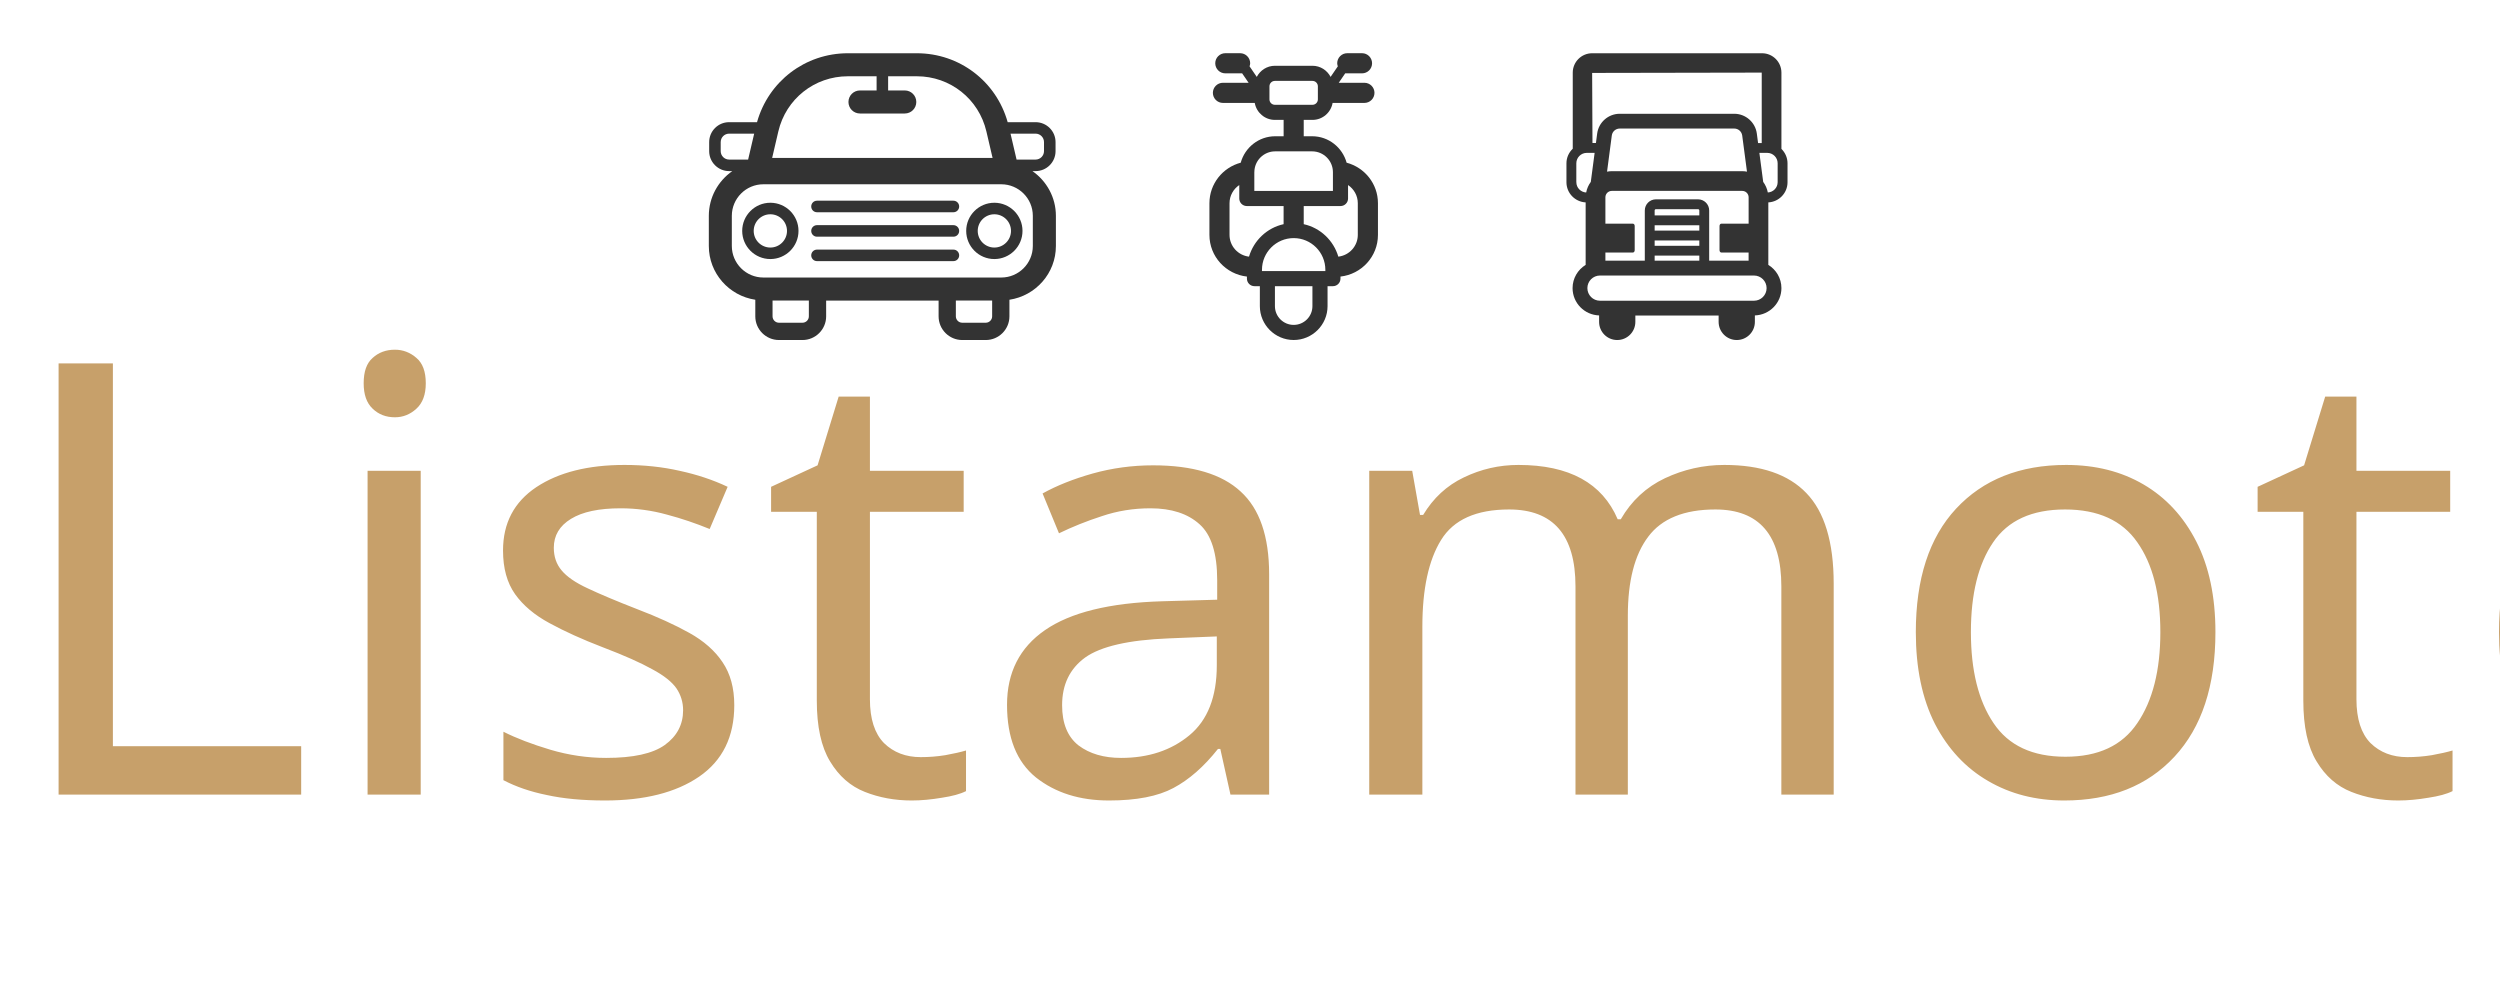
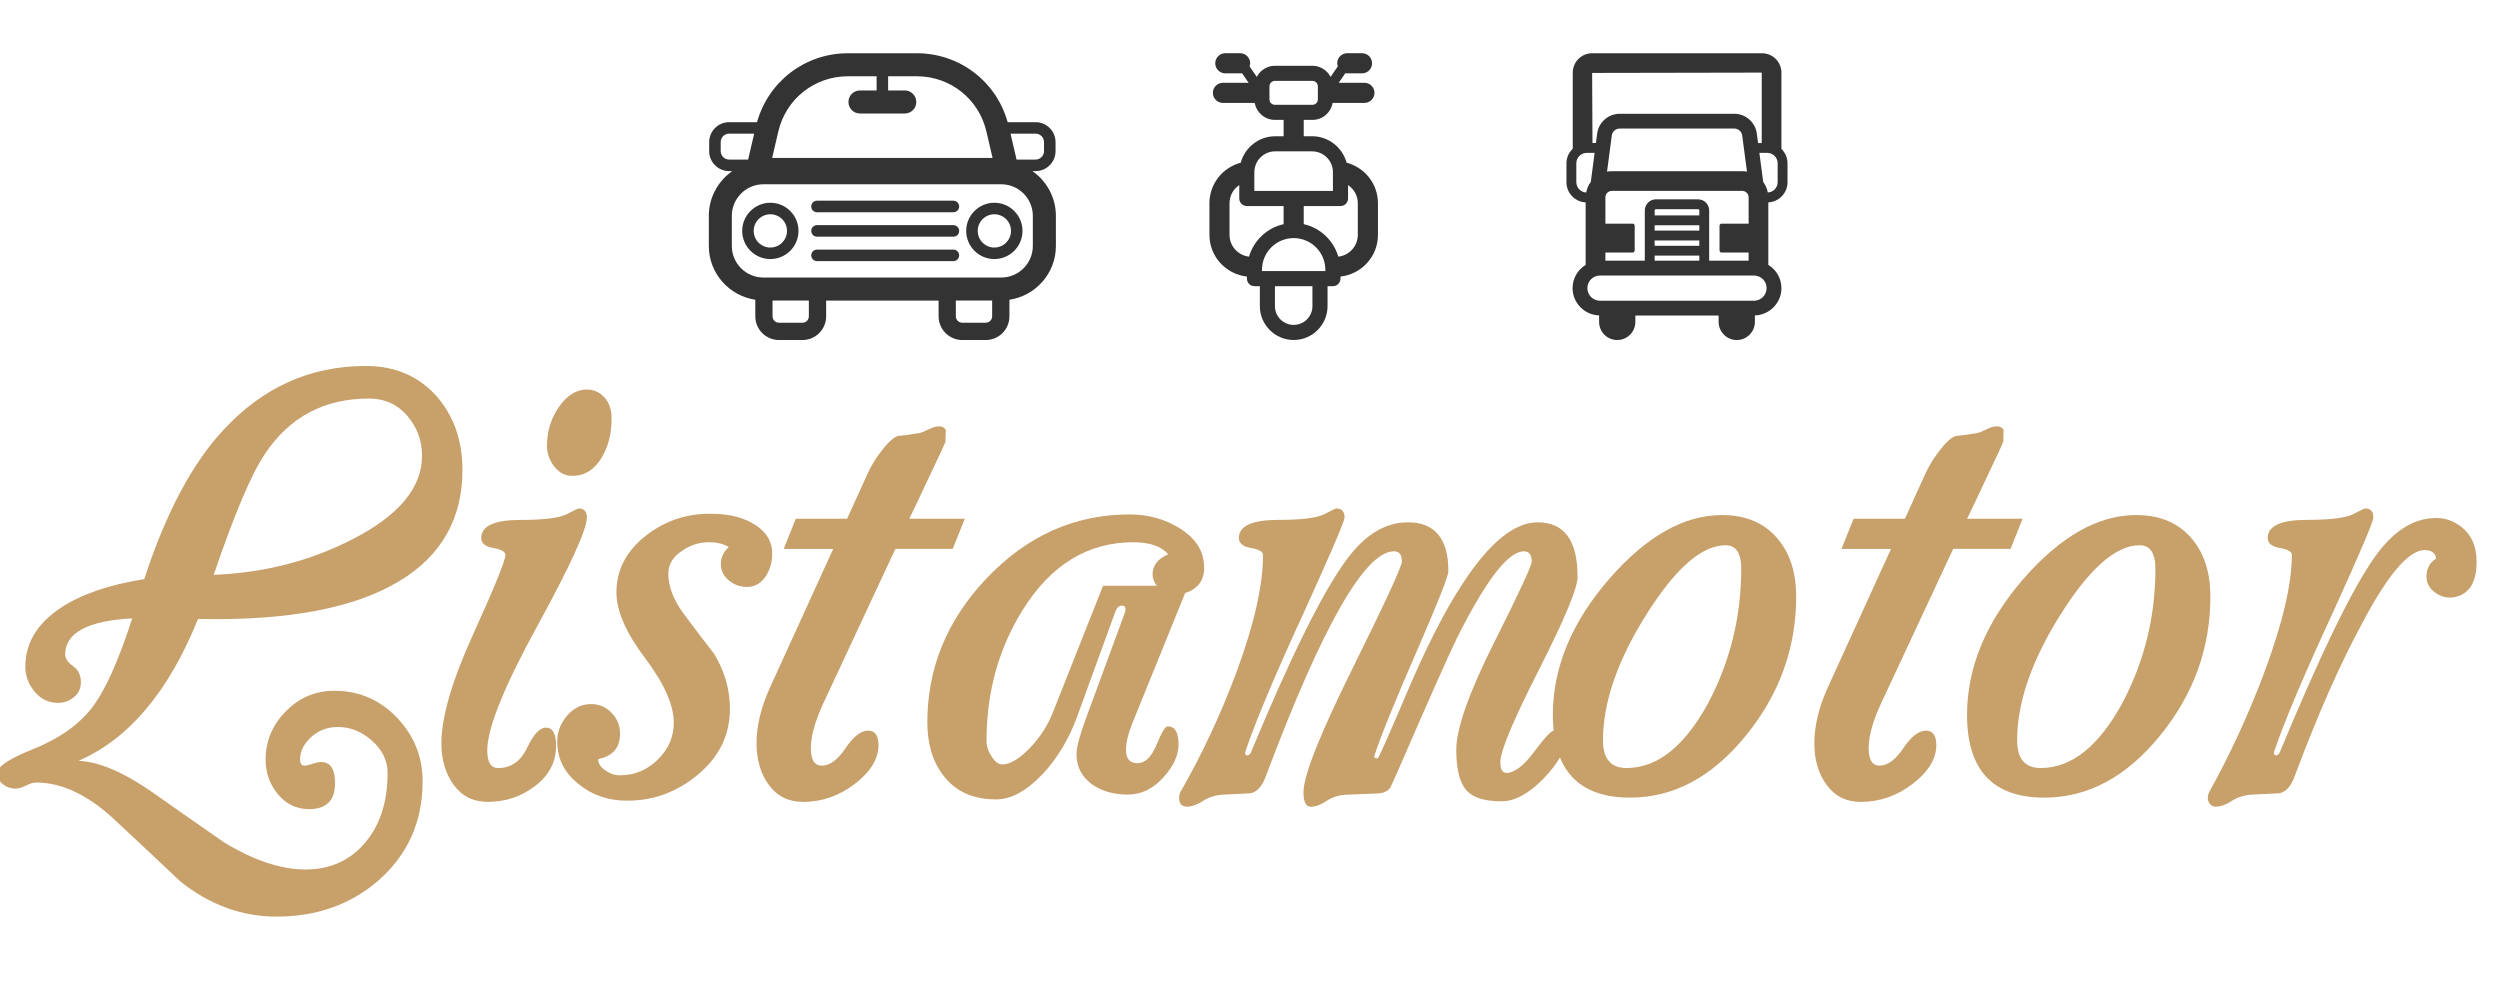
<svg xmlns="http://www.w3.org/2000/svg" width="100%" height="100%" viewBox="0 0 100 40" version="1.1" xml:space="preserve" style="fill-rule:evenodd;clip-rule:evenodd;stroke-linejoin:round;stroke-miterlimit:1.414;">
  <g id="Layer1">
-     <text x="1.08713e-12px" y="31.785px" style="font-family:Carrington;font-size:24.15px;fill:#c7a06a;">Listamotor</text>
+     <g>
+       <path d="M18.499,18.792c0,1.948 -0.837,3.429 -2.512,4.444c-1.803,1.095 -4.492,1.602 -8.066,1.521c-1.175,2.914 -2.769,4.806 -4.782,5.675c0.789,0.032 1.739,0.427 2.85,1.183c0.982,0.692 1.972,1.385 2.97,2.077c1.191,0.725 2.278,1.087 3.26,1.087c0.982,0 1.775,-0.354 2.379,-1.063c0.604,-0.708 0.906,-1.642 0.906,-2.801c0,-0.483 -0.205,-0.91 -0.616,-1.28c-0.411,-0.37 -0.865,-0.555 -1.365,-0.555c-0.467,0 -0.853,0.161 -1.159,0.483c-0.242,0.258 -0.362,0.523 -0.362,0.797c0,0.177 0.056,0.266 0.169,0.266c0.081,0 0.189,-0.024 0.326,-0.072c0.137,-0.048 0.254,-0.072 0.35,-0.072c0.37,0 0.555,0.282 0.555,0.845c-3.55271e-15,0.692 -0.346,1.038 -1.038,1.038c-0.499,0 -0.914,-0.197 -1.244,-0.592c-0.33,-0.394 -0.495,-0.857 -0.495,-1.389c0,-0.741 0.27,-1.385 0.809,-1.932c0.539,-0.547 1.187,-0.821 1.944,-0.821c0.982,0 1.815,0.358 2.5,1.075c0.684,0.716 1.026,1.566 1.026,2.548c0,1.61 -0.588,2.93 -1.763,3.961c-1.111,0.966 -2.471,1.449 -4.081,1.449c-1.385,0 -2.665,-0.467 -3.84,-1.401c-0.902,-0.853 -1.811,-1.707 -2.729,-2.56c-1.03,-0.934 -2.045,-1.401 -3.043,-1.401c-0.113,0 -0.25,0.04 -0.411,0.121c-0.161,0.081 -0.298,0.121 -0.411,0.121c-0.209,0 -0.39,-0.068 -0.543,-0.205c-0.153,-0.137 -0.213,-0.294 -0.181,-0.471c0.048,-0.242 0.515,-0.539 1.401,-0.894c1.047,-0.419 1.835,-0.97 2.367,-1.654c0.531,-0.684 1.071,-1.88 1.618,-3.586c-1.787,0.097 -2.681,0.58 -2.681,1.449c0,0.161 0.105,0.314 0.314,0.459c0.209,0.145 0.314,0.362 0.314,0.652c0,0.242 -0.093,0.439 -0.278,0.592c-0.185,0.153 -0.398,0.229 -0.64,0.229c-0.37,0 -0.68,-0.149 -0.93,-0.447c-0.25,-0.298 -0.374,-0.632 -0.374,-1.002c0,-0.934 0.467,-1.715 1.401,-2.343c0.821,-0.547 1.94,-0.934 3.357,-1.159c0.853,-2.624 1.908,-4.613 3.164,-5.965c1.578,-1.707 3.478,-2.56 5.699,-2.56c1.175,0 2.125,0.411 2.85,1.232c0.676,0.789 1.014,1.763 1.014,2.922ZM16.881,18.236c0,-0.612 -0.197,-1.147 -0.592,-1.606c-0.394,-0.459 -0.906,-0.688 -1.534,-0.688c-1.771,3.55271e-15 -3.148,0.725 -4.13,2.174c-0.547,0.789 -1.24,2.415 -2.077,4.878c2.013,-0.081 3.864,-0.555 5.555,-1.425c1.852,-0.95 2.777,-2.061 2.777,-3.333Z" style="fill:#c7a06a;fill-rule:nonzero;" />
+       <path d="M24.464,16.739c0,0.596 -0.129,1.111 -0.386,1.546c-0.29,0.499 -0.684,0.749 -1.183,0.749c-0.29,0 -0.531,-0.125 -0.725,-0.374c-0.193,-0.25 -0.29,-0.527 -0.29,-0.833c0,-0.58 0.161,-1.099 0.483,-1.558c0.322,-0.459 0.692,-0.688 1.111,-0.688c0.274,0 0.507,0.105 0.7,0.314c0.193,0.209 0.29,0.491 0.29,0.845ZM23.474,20.7c0,0.483 -0.664,1.936 -1.992,4.359c-1.328,2.423 -1.992,4.077 -1.992,4.963c0,0.467 0.145,0.7 0.435,0.7c0.515,0 0.902,-0.27 1.159,-0.809c0.258,-0.539 0.507,-0.809 0.749,-0.809c0.274,0 0.411,0.242 0.411,0.725c0,0.644 -0.278,1.179 -0.833,1.606c-0.555,0.427 -1.187,0.64 -1.896,0.64c-0.58,0 -1.034,-0.225 -1.365,-0.676c-0.33,-0.451 -0.495,-1.006 -0.495,-1.666c0,-1.047 0.427,-2.508 1.28,-4.383c0.853,-1.876 1.28,-2.926 1.28,-3.152c0,-0.129 -0.161,-0.221 -0.483,-0.278c-0.322,-0.056 -0.483,-0.189 -0.483,-0.398c0,-0.483 0.523,-0.725 1.57,-0.725c0.934,0 1.55,-0.076 1.848,-0.229c0.298,-0.153 0.455,-0.229 0.471,-0.229c0.225,0 0.338,0.121 0.338,0.362Z" style="fill:#c7a06a;fill-rule:nonzero;" />
+       <path d="M30.888,22.149c0,0.354 -0.093,0.664 -0.278,0.93c-0.185,0.266 -0.431,0.398 -0.737,0.398c-0.274,0 -0.515,-0.089 -0.725,-0.266c-0.209,-0.177 -0.314,-0.394 -0.314,-0.652c0,-0.258 0.105,-0.483 0.314,-0.676c-0.193,-0.129 -0.459,-0.193 -0.797,-0.193c-0.386,0 -0.741,0.113 -1.063,0.338c-0.37,0.242 -0.555,0.547 -0.555,0.918c0,0.515 0.205,1.051 0.616,1.606c0.411,0.555 0.817,1.091 1.22,1.606c0.419,0.692 0.628,1.425 0.628,2.198c0,1.03 -0.419,1.9 -1.256,2.608c-0.837,0.708 -1.787,1.063 -2.85,1.063c-0.757,0 -1.401,-0.217 -1.932,-0.652c-0.58,-0.451 -0.869,-1.022 -0.869,-1.715c0,-0.386 0.133,-0.733 0.398,-1.038c0.266,-0.306 0.584,-0.459 0.954,-0.459c0.322,0 0.596,0.117 0.821,0.35c0.225,0.233 0.338,0.511 0.338,0.833c0,0.564 -0.29,0.902 -0.869,1.014c-0.016,0.161 0.072,0.31 0.266,0.447c0.193,0.137 0.394,0.205 0.604,0.205c0.58,0 1.083,-0.209 1.509,-0.628c0.427,-0.419 0.64,-0.91 0.64,-1.473c0,-0.708 -0.382,-1.57 -1.147,-2.584c-0.765,-1.014 -1.147,-1.892 -1.147,-2.632c0,-0.902 0.398,-1.662 1.195,-2.282c0.797,-0.62 1.719,-0.906 2.765,-0.857c0.612,0.016 1.127,0.153 1.546,0.411c0.483,0.29 0.725,0.684 0.725,1.183Z" style="fill:#c7a06a;fill-rule:nonzero;" />
+       <path d="M38.592,20.748l-0.483,1.208l-2.294,0c-0.515,1.111 -1.473,3.164 -2.874,6.158c-0.338,0.725 -0.507,1.328 -0.507,1.811c0,0.467 0.145,0.7 0.435,0.7c0.322,0 0.64,-0.233 0.954,-0.7c0.314,-0.467 0.616,-0.7 0.906,-0.7c0.274,0 0.411,0.193 0.411,0.58c0,0.547 -0.314,1.063 -0.942,1.546c-0.628,0.483 -1.32,0.725 -2.077,0.725c-0.58,0 -1.034,-0.225 -1.365,-0.676c-0.33,-0.451 -0.495,-1.006 -0.495,-1.666c0,-0.708 0.185,-1.465 0.555,-2.27l2.512,-5.506l-1.98,0l0.483,-1.208l2.053,0l0.845,-1.86c0.161,-0.338 0.37,-0.664 0.628,-0.978c0.258,-0.314 0.467,-0.475 0.628,-0.483c0.161,-0.008 0.427,-0.044 0.797,-0.109c0.081,-0.016 0.201,-0.064 0.362,-0.145c0.161,-0.081 0.298,-0.121 0.411,-0.121c0.161,0 0.258,0.064 0.29,0.193c-0.016,-0.048 -0.024,0.089 -0.024,0.411c0,0.032 -0.25,0.572 -0.749,1.618c-0.225,0.483 -0.459,0.974 -0.7,1.473l2.222,0Z" style="fill:#c7a06a;fill-rule:nonzero;" />
+       <path d="M48.156,22.535c0.064,0.612 -0.185,1.006 -0.749,1.183l-2.125,5.241c-0.161,0.403 -0.242,0.749 -0.242,1.038c0,0.354 0.153,0.531 0.459,0.531c0.306,0 0.559,-0.246 0.761,-0.737c0.201,-0.491 0.35,-0.737 0.447,-0.737c0.29,0 0.435,0.242 0.435,0.725c0,0.435 -0.205,0.877 -0.616,1.328c-0.411,0.451 -0.881,0.676 -1.413,0.676c-0.547,0 -1.014,-0.129 -1.401,-0.386c-0.435,-0.306 -0.652,-0.716 -0.652,-1.232c0,-0.274 0.129,-0.757 0.386,-1.449l1.546,-4.202c0.064,-0.193 0.024,-0.29 -0.121,-0.29c-0.113,0 -0.201,0.089 -0.266,0.266l-1.521,4.178c-0.322,0.886 -0.781,1.65 -1.377,2.294c-0.644,0.676 -1.264,1.014 -1.86,1.014c-0.918,0 -1.618,-0.314 -2.101,-0.942c-0.435,-0.547 -0.652,-1.264 -0.652,-2.149c0,-2.157 0.781,-4.065 2.343,-5.724c1.626,-1.723 3.542,-2.584 5.748,-2.584c0.741,0 1.409,0.185 2.004,0.555c0.596,0.37 0.918,0.837 0.966,1.401ZM46.731,22.173c-0.274,-0.322 -0.741,-0.483 -1.401,-0.483c-1.819,0 -3.292,0.902 -4.42,2.705c-0.966,1.546 -1.449,3.292 -1.449,5.241c0,0.209 0.068,0.419 0.205,0.628c0.137,0.209 0.278,0.314 0.423,0.314c0.306,0 0.664,-0.209 1.075,-0.628c0.411,-0.419 0.72,-0.886 0.93,-1.401l2.029,-5.12l2.149,0c-0.113,-0.145 -0.169,-0.298 -0.169,-0.459c0,-0.354 0.209,-0.62 0.628,-0.797Z" style="fill:#c7a06a;fill-rule:nonzero;" />
+       <path d="M63.105,23.066c0,0.451 -0.515,1.691 -1.546,3.719c-1.03,2.029 -1.546,3.26 -1.546,3.695c0,0.29 0.081,0.435 0.242,0.435c0.322,0 0.692,-0.282 1.111,-0.845c0.419,-0.564 0.684,-0.845 0.797,-0.845c0.274,0 0.411,0.169 0.411,0.507c-7.10543e-15,0.354 -0.274,0.821 -0.821,1.401c-0.596,0.612 -1.159,0.918 -1.691,0.918c-0.644,0 -1.095,-0.129 -1.352,-0.386c-0.306,-0.29 -0.459,-0.845 -0.459,-1.666c0,-0.853 0.503,-2.282 1.509,-4.287c1.006,-2.004 1.509,-3.087 1.509,-3.248c0,-0.274 -0.105,-0.411 -0.314,-0.411c-0.628,0 -1.521,1.159 -2.681,3.478c-0.338,0.692 -1.143,2.504 -2.415,5.434c-0.145,0.322 -0.225,0.499 -0.242,0.531c-0.097,0.145 -0.258,0.225 -0.483,0.242l-1.256,0.048c-0.322,0.016 -0.596,0.101 -0.821,0.254c-0.225,0.153 -0.435,0.229 -0.628,0.229c-0.193,0 -0.29,-0.193 -0.29,-0.58c0,-0.66 0.656,-2.314 1.968,-4.963c1.312,-2.648 1.968,-4.069 1.968,-4.263c0,-0.274 -0.105,-0.411 -0.314,-0.411c-1.159,0 -2.858,2.97 -5.096,8.912c-0.048,0.145 -0.105,0.274 -0.169,0.386c-0.145,0.242 -0.322,0.37 -0.531,0.386l-1.014,0.048c-0.322,0.016 -0.6,0.101 -0.833,0.254c-0.233,0.153 -0.447,0.229 -0.64,0.229c-0.209,0 -0.314,-0.121 -0.314,-0.362c0,-0.081 0.016,-0.153 0.048,-0.217c0.853,-1.481 1.594,-3.059 2.222,-4.733c0.725,-1.948 1.087,-3.534 1.087,-4.758c0,-0.129 -0.161,-0.221 -0.483,-0.278c-0.322,-0.056 -0.483,-0.189 -0.483,-0.398c0,-0.483 0.523,-0.725 1.57,-0.725c0.934,0 1.55,-0.076 1.848,-0.229c0.298,-0.153 0.455,-0.229 0.471,-0.229c0.225,0 0.338,0.121 0.338,0.362c0,0.145 -0.523,1.369 -1.57,3.671c-1.208,2.624 -2.004,4.516 -2.391,5.675c-0.032,0.097 -0.016,0.153 0.048,0.169c0.081,0 0.137,-0.04 0.169,-0.121c1.61,-3.88 2.89,-6.456 3.84,-7.728c0.725,-0.982 1.538,-1.473 2.439,-1.473c1.079,0 1.618,0.652 1.618,1.956c0,0.193 -0.403,1.216 -1.208,3.067c-0.934,2.141 -1.521,3.59 -1.763,4.347c0,0.048 0.048,0.072 0.145,0.072c0.032,0 0.394,-0.813 1.087,-2.439c0.821,-1.948 1.594,-3.47 2.318,-4.564c1.063,-1.626 2.061,-2.439 2.995,-2.439c1.063,0 1.594,0.725 1.594,2.174Z" style="fill:#c7a06a;fill-rule:nonzero;" />
+       <path d="M71.847,23.863c0,2.061 -0.672,3.916 -2.017,5.567c-1.344,1.65 -2.886,2.475 -4.625,2.475c-2.061,0 -3.091,-1.103 -3.091,-3.309c0,-1.9 0.757,-3.719 2.27,-5.458c1.481,-1.691 2.979,-2.536 4.492,-2.536c0.966,0 1.715,0.322 2.246,0.966c0.483,0.58 0.725,1.344 0.725,2.294ZM69.65,22.752c0,-0.628 -0.209,-0.942 -0.628,-0.942c-0.95,0 -2.004,0.922 -3.164,2.765c-1.159,1.843 -1.739,3.522 -1.739,5.035c0,0.741 0.314,1.111 0.942,1.111c1.24,0 2.335,-0.877 3.284,-2.632c0.869,-1.658 1.304,-3.437 1.304,-5.337Z" style="fill:#c7a06a;fill-rule:nonzero;" />
+       <path d="M80.904,20.748l-0.483,1.208l-2.294,0c-0.515,1.111 -1.473,3.164 -2.874,6.158c-0.338,0.725 -0.507,1.328 -0.507,1.811c0,0.467 0.145,0.7 0.435,0.7c0.322,0 0.64,-0.233 0.954,-0.7c0.314,-0.467 0.616,-0.7 0.906,-0.7c0.274,0 0.411,0.193 0.411,0.58c0,0.547 -0.314,1.063 -0.942,1.546c-0.628,0.483 -1.32,0.725 -2.077,0.725c-0.58,0 -1.034,-0.225 -1.365,-0.676c-0.33,-0.451 -0.495,-1.006 -0.495,-1.666c0,-0.708 0.185,-1.465 0.555,-2.27l2.512,-5.506l-1.98,0l0.483,-1.208l2.053,0l0.845,-1.86c0.161,-0.338 0.37,-0.664 0.628,-0.978c0.258,-0.314 0.467,-0.475 0.628,-0.483c0.161,-0.008 0.427,-0.044 0.797,-0.109c0.081,-0.016 0.201,-0.064 0.362,-0.145c0.161,-0.081 0.298,-0.121 0.411,-0.121c0.161,0 0.258,0.064 0.29,0.193c-0.016,-0.048 -0.024,0.089 -0.024,0.411c0,0.032 -0.25,0.572 -0.749,1.618c-0.225,0.483 -0.459,0.974 -0.7,1.473l2.222,0Z" style="fill:#c7a06a;fill-rule:nonzero;" />
+       <path d="M88.415,23.863c0,2.061 -0.672,3.916 -2.017,5.567c-1.344,1.65 -2.886,2.475 -4.625,2.475c-2.061,0 -3.091,-1.103 -3.091,-3.309c0,-1.9 0.757,-3.719 2.27,-5.458c1.481,-1.691 2.979,-2.536 4.492,-2.536c0.966,0 1.715,0.322 2.246,0.966c0.483,0.58 0.725,1.344 0.725,2.294ZM86.217,22.752c0,-0.628 -0.209,-0.942 -0.628,-0.942c-0.95,0 -2.004,0.922 -3.164,2.765c-1.159,1.843 -1.739,3.522 -1.739,5.035c0,0.741 0.314,1.111 0.942,1.111c1.24,0 2.335,-0.877 3.284,-2.632c0.869,-1.658 1.304,-3.437 1.304,-5.337Z" style="fill:#c7a06a;fill-rule:nonzero;" />
+       <path d="M99.065,22.462c0,0.837 -0.298,1.312 -0.894,1.425c-0.274,0.048 -0.527,-0.012 -0.761,-0.181c-0.233,-0.169 -0.35,-0.382 -0.35,-0.64c0,-0.322 0.129,-0.564 0.386,-0.725c-0.032,-0.225 -0.185,-0.338 -0.459,-0.338c-0.644,0 -1.489,0.998 -2.536,2.995c-0.853,1.578 -1.731,3.566 -2.632,5.965c-0.048,0.145 -0.105,0.274 -0.169,0.386c-0.145,0.242 -0.322,0.37 -0.531,0.386l-1.014,0.048c-0.322,0.016 -0.6,0.101 -0.833,0.254c-0.233,0.153 -0.447,0.229 -0.64,0.229c-0.129,0 -0.225,-0.064 -0.29,-0.193c-0.048,-0.129 -0.04,-0.258 0.024,-0.386c0.821,-1.481 1.538,-3.027 2.149,-4.637c0.773,-2.045 1.159,-3.663 1.159,-4.854c0,-0.129 -0.161,-0.221 -0.483,-0.278c-0.322,-0.056 -0.483,-0.189 -0.483,-0.398c0,-0.483 0.523,-0.725 1.57,-0.725c0.934,0 1.55,-0.076 1.848,-0.229c0.298,-0.153 0.455,-0.229 0.471,-0.229c0.225,0 0.338,0.121 0.338,0.362c0,0.161 -0.523,1.393 -1.57,3.695c-1.208,2.608 -2.004,4.492 -2.391,5.651c-0.032,0.097 -0.016,0.153 0.048,0.169c0.081,0 0.137,-0.04 0.169,-0.121c1.626,-3.928 2.89,-6.529 3.792,-7.801c0.725,-1.03 1.53,-1.554 2.415,-1.57c0.37,-0.016 0.716,0.097 1.038,0.338c0.419,0.322 0.628,0.789 0.628,1.401Z" style="fill:#c7a06a;fill-rule:nonzero;" />
+     </g>
    <g>
      <g>
-         <path d="M41.313,9.839c0,0.696 -0.566,1.262 -1.262,1.262l-9.516,0c-0.695,0 -1.262,-0.566 -1.262,-1.262l0,-1.206c0,-0.695 0.566,-1.262 1.262,-1.262l9.516,0c0.695,0 1.262,0.566 1.262,1.262l0,1.206ZM39.429,12.909l-0.939,0c-0.141,0 -0.256,-0.114 -0.256,-0.256l0,-0.631l1.452,0l0,0.631c0,0.141 -0.115,0.256 -0.256,0.256ZM32.354,12.653c0,0.141 -0.114,0.256 -0.256,0.256l-0.94,0c-0.141,0 -0.256,-0.114 -0.256,-0.256l0,-0.631l1.452,0l0,0.631ZM28.828,6.046l0,-0.363c0,-0.186 0.151,-0.337 0.337,-0.337l1.002,0l-0.242,1.037l-0.76,0c-0.186,0 -0.337,-0.151 -0.337,-0.337ZM31.133,5.258c0.303,-1.299 1.447,-2.207 2.782,-2.207l1.149,0l0,0.567l-0.665,0c-0.255,0 -0.461,0.206 -0.461,0.461c0,0.255 0.206,0.461 0.461,0.461l1.792,0c0.255,0 0.461,-0.206 0.461,-0.461c0,-0.254 -0.206,-0.461 -0.461,-0.461l-0.666,0l0,-0.567l1.149,0c1.335,0 2.479,0.908 2.782,2.207l0.247,1.059l-8.817,0l0.247,-1.059ZM41.76,5.683l0,0.363c0,0.186 -0.151,0.337 -0.337,0.337l-0.76,0l-0.242,-1.037l1.002,0c0.186,0 0.337,0.151 0.337,0.337ZM41.296,6.844l0.128,0c0.44,0 0.798,-0.358 0.798,-0.797l0,-0.363c0,-0.44 -0.358,-0.797 -0.798,-0.797l-1.117,0c-0.457,-1.631 -1.925,-2.757 -3.634,-2.757l-2.758,0c-1.708,0 -3.177,1.126 -3.634,2.757l-1.117,0c-0.44,0 -0.797,0.358 -0.797,0.797l0,0.363c0,0.439 0.358,0.797 0.797,0.797l0.128,0c-0.566,0.395 -0.939,1.049 -0.939,1.79l0,1.206c0,1.092 0.809,1.992 1.859,2.15l0,0.664c0,0.522 0.425,0.947 0.947,0.947l0.94,0c0.522,0 0.947,-0.425 0.947,-0.947l0,-0.631l4.498,0l0,0.631c0,0.522 0.424,0.947 0.947,0.947l0.939,0c0.522,0 0.947,-0.425 0.947,-0.947l0,-0.664c1.049,-0.158 1.859,-1.058 1.859,-2.15l0,-1.206c0,-0.741 -0.373,-1.395 -0.939,-1.79Z" style="fill:#333;fill-rule:nonzero;" />
+         <path d="M41.313,9.839c0,0.696 -0.566,1.262 -1.262,1.262l-9.516,0c-0.695,0 -1.262,-0.566 -1.262,-1.262l0,-1.206c0,-0.695 0.566,-1.262 1.262,-1.262l9.516,0c0.695,0 1.262,0.566 1.262,1.262l0,1.206ZM39.429,12.909l-0.939,0c-0.141,0 -0.256,-0.114 -0.256,-0.256l0,-0.631l1.452,0l0,0.631c0,0.141 -0.115,0.256 -0.256,0.256l4e-06,0ZM32.354,12.653c0,0.141 -0.114,0.256 -0.256,0.256l-0.94,0c-0.141,0 -0.256,-0.114 -0.256,-0.256l0,-0.631l1.452,0l0,0.631l4e-06,0ZM28.828,6.046l0,-0.363c0,-0.186 0.151,-0.337 0.337,-0.337l1.002,0l-0.242,1.037l-0.76,0c-0.186,0 -0.337,-0.151 -0.337,-0.337l-1e-06,3e-06ZM31.133,5.258c0.303,-1.299 1.447,-2.207 2.782,-2.207l1.149,0l0,0.567l-0.665,0c-0.255,0 -0.461,0.206 -0.461,0.461c0,0.255 0.206,0.461 0.461,0.461l1.792,0c0.255,0 0.461,-0.206 0.461,-0.461c0,-0.254 -0.206,-0.461 -0.461,-0.461l-0.666,0l0,-0.567l1.149,0c1.335,0 2.479,0.908 2.782,2.207l0.247,1.059l-8.817,0l0.247,-1.059l-3.55271e-15,0ZM41.76,5.683l0,0.363c0,0.186 -0.151,0.337 -0.337,0.337l-0.76,0l-0.242,-1.037l1.002,0c0.186,0 0.337,0.151 0.337,0.337l-2e-06,-3e-06ZM41.296,6.844l0.128,0c0.44,0 0.798,-0.358 0.798,-0.797l0,-0.363c0,-0.44 -0.358,-0.797 -0.798,-0.797l-1.117,0c-0.457,-1.631 -1.925,-2.757 -3.634,-2.757l-2.758,0c-1.708,0 -3.177,1.126 -3.634,2.757l-1.117,0c-0.44,0 -0.797,0.358 -0.797,0.797l0,0.363c0,0.439 0.358,0.797 0.797,0.797l0.128,0c-0.566,0.395 -0.939,1.049 -0.939,1.79l0,1.206c0,1.092 0.809,1.992 1.859,2.15l0,0.664c0,0.522 0.425,0.947 0.947,0.947l0.94,0c0.522,0 0.947,-0.425 0.947,-0.947l0,-0.631l4.498,0l0,0.631c0,0.522 0.424,0.947 0.947,0.947l0.939,0c0.522,0 0.947,-0.425 0.947,-0.947l0,-0.664c1.049,-0.158 1.859,-1.058 1.859,-2.15l0,-1.206c0,-0.741 -0.373,-1.395 -0.939,-1.79l-1.4e-05,2.66454e-15Z" style="fill:#333;fill-rule:nonzero;" />
        <path d="M38.137,8.028l-5.458,0c-0.127,0 -0.23,0.103 -0.23,0.231c0,0.128 0.103,0.231 0.23,0.231l5.458,0c0.127,0 0.23,-0.103 0.23,-0.231c0,-0.127 -0.103,-0.231 -0.23,-0.231Z" style="fill:#333;fill-rule:nonzero;" />
        <path d="M38.137,9.006l-5.458,0c-0.127,0 -0.23,0.103 -0.23,0.231c0,0.127 0.103,0.231 0.23,0.231l5.458,0c0.127,0 0.23,-0.103 0.23,-0.231c0,-0.127 -0.103,-0.231 -0.23,-0.231Z" style="fill:#333;fill-rule:nonzero;" />
        <path d="M38.137,9.984l-5.458,0c-0.127,0 -0.23,0.103 -0.23,0.23c0,0.128 0.103,0.231 0.23,0.231l5.458,0c0.127,0 0.23,-0.103 0.23,-0.231c0,-0.127 -0.103,-0.23 -0.23,-0.23Z" style="fill:#333;fill-rule:nonzero;" />
        <path d="M30.814,9.902c-0.367,0 -0.666,-0.298 -0.666,-0.666c0,-0.367 0.298,-0.665 0.666,-0.665c0.367,0 0.666,0.298 0.666,0.665c0,0.367 -0.299,0.666 -0.666,0.666ZM30.814,8.11c-0.621,0 -1.126,0.505 -1.126,1.126c0,0.621 0.505,1.126 1.126,1.126c0.621,0 1.126,-0.505 1.126,-1.126c0,-0.621 -0.505,-1.126 -1.126,-1.126Z" style="fill:#333;fill-rule:nonzero;" />
        <path d="M39.774,9.902c-0.367,0 -0.665,-0.298 -0.665,-0.666c0,-0.367 0.298,-0.665 0.665,-0.665c0.367,0 0.666,0.298 0.666,0.665c0,0.367 -0.299,0.666 -0.666,0.666ZM39.774,8.11c-0.621,0 -1.126,0.505 -1.126,1.126c0,0.621 0.505,1.126 1.126,1.126c0.621,0 1.126,-0.505 1.126,-1.126c0,-0.621 -0.505,-1.126 -1.126,-1.126Z" style="fill:#333;fill-rule:nonzero;" />
      </g>
-       <path d="M71.106,7.288c0,0.221 -0.175,0.399 -0.393,0.411c-0.03,-0.156 -0.094,-0.299 -0.185,-0.423l-0.153,-1.161l0.315,0c0.23,0 0.416,0.187 0.416,0.416l0,0.757ZM70.16,12.029l-6.161,0c-0.278,0 -0.504,-0.226 -0.504,-0.504c0,-0.278 0.226,-0.504 0.504,-0.504l6.161,0c0.278,0 0.504,0.226 0.504,0.504c0,0.278 -0.226,0.504 -0.504,0.504ZM63.053,7.289l0,-0.757c0,-0.229 0.187,-0.417 0.417,-0.417l0.315,0l-0.153,1.161c-0.091,0.124 -0.156,0.267 -0.185,0.424c-0.219,-0.013 -0.393,-0.19 -0.393,-0.411ZM64.282,6.866l0.19,-1.447c0.021,-0.158 0.157,-0.277 0.316,-0.277l4.584,0c0.159,0 0.294,0.119 0.316,0.276l0.191,1.448c-0.062,-0.011 -0.125,-0.019 -0.189,-0.019l-5.217,0c-0.065,0 -0.128,0.008 -0.189,0.019ZM66.186,8.616l0,-0.198c0,-0.028 0.023,-0.051 0.051,-0.051l1.685,0c0.028,0 0.051,0.023 0.051,0.051l0,0.198l-1.787,0ZM66.186,9.223l0,-0.213l1.787,0l0,0.213l-1.787,0ZM67.973,10.225l0,0.203l-1.787,0l0,-0.203l1.787,0ZM66.186,9.831l0,-0.213l1.787,0l0,0.213l-1.787,0ZM68.848,10.1l1.096,0l0,0.328l-1.577,0l0,-2.01c0,-0.245 -0.2,-0.445 -0.445,-0.445l-1.685,0c-0.245,0 -0.445,0.199 -0.445,0.445l0,2.01l-1.576,0l0,-0.328l1.104,0c0.038,0 0.068,-0.043 0.068,-0.095l0,-0.963c0,-0.052 -0.03,-0.094 -0.068,-0.094l-1.104,0l0,-1.056c0,-0.141 0.114,-0.256 0.256,-0.256l5.217,0c0.141,0 0.256,0.114 0.256,0.256l0,1.056l-1.096,0c-0.037,0 -0.068,0.042 -0.068,0.094l0,0.963c0,0.052 0.031,0.095 0.068,0.095ZM70.469,2.904l0,2.818l-0.146,0l-0.05,-0.381c-0.06,-0.45 -0.447,-0.79 -0.901,-0.79l-4.584,0c-0.454,0 -0.842,0.34 -0.901,0.79l-0.05,0.38l-0.138,0l-0.013,-2.804l6.783,-0.013ZM71.257,5.956l0,-3.051c0,-0.427 -0.347,-0.775 -0.775,-0.775l-6.797,0c-0.427,0 -0.775,0.348 -0.775,0.775l0,3.044c-0.155,0.148 -0.252,0.354 -0.252,0.584l0,0.757c0,0.432 0.341,0.784 0.768,0.806l0,2.499c-0.313,0.193 -0.523,0.536 -0.523,0.93c0,0.592 0.473,1.073 1.061,1.092l0,0.259c0,0.4 0.324,0.725 0.725,0.725c0.4,0 0.725,-0.325 0.725,-0.725l0,-0.256l3.331,0l0,0.256c0,0.4 0.325,0.725 0.725,0.725c0.4,0 0.725,-0.325 0.725,-0.725l0,-0.259c0.588,-0.019 1.062,-0.5 1.062,-1.092c0,-0.394 -0.211,-0.737 -0.524,-0.93l0,-2.499c0.427,-0.023 0.768,-0.374 0.768,-0.806l0,-0.757c0,-0.225 -0.094,-0.429 -0.243,-0.576Z" style="fill:#333;fill-rule:nonzero;" />
-       <path d="M54.312,9.396c0,0.45 -0.342,0.819 -0.779,0.87c-0.191,-0.648 -0.718,-1.152 -1.384,-1.299l0,-0.725l1.471,0c0.167,0 0.302,-0.135 0.302,-0.302l0,-0.538c0.234,0.158 0.39,0.424 0.39,0.727l0,1.267ZM53.014,10.843l-2.535,0l0,-0.051c0,-0.699 0.569,-1.268 1.268,-1.268c0.699,0 1.267,0.568 1.267,1.268l0,0.051ZM52.497,12.246c0,0.414 -0.336,0.75 -0.75,0.75c-0.413,0 -0.75,-0.336 -0.75,-0.75l0,-0.799l1.5,0l0,0.799ZM49.96,10.266c-0.437,-0.051 -0.779,-0.42 -0.779,-0.87l0,-1.267c0,-0.303 0.156,-0.569 0.39,-0.727l0,0.538c0,0.167 0.135,0.302 0.302,0.302l1.471,0l0,0.725c-0.666,0.147 -1.192,0.651 -1.384,1.299ZM50.174,6.887c0,-0.46 0.374,-0.833 0.833,-0.833l1.477,0c0.46,0 0.833,0.374 0.833,0.833l0,0.751l-3.144,0l0,-0.751ZM50.995,4.192c-0.12,0 -0.217,-0.097 -0.217,-0.217l0,-0.522c0,-0.12 0.097,-0.217 0.217,-0.217l1.503,0c0.119,0 0.217,0.097 0.217,0.217l0,0.522c0,0.12 -0.098,0.217 -0.217,0.217l-1.503,0ZM53.865,6.508c-0.168,-0.608 -0.719,-1.058 -1.38,-1.058l-0.336,0l-0,-0.654l0.349,0c0.404,0 0.739,-0.294 0.806,-0.679l1.272,0c0.222,0 0.403,-0.18 0.403,-0.403c0,-0.222 -0.18,-0.403 -0.403,-0.403l-1.026,0l0.258,-0.377l0.673,0c0.222,0 0.402,-0.18 0.402,-0.403c0,-0.222 -0.18,-0.403 -0.402,-0.403l-0.591,0c-0.222,0 -0.402,0.18 -0.402,0.403c0,0.043 0.012,0.083 0.025,0.122l-0.289,0.423c-0.137,-0.263 -0.409,-0.445 -0.725,-0.445l-1.503,0c-0.316,0 -0.588,0.182 -0.725,0.445l-0.289,-0.423c0.012,-0.039 0.025,-0.079 0.025,-0.122c0,-0.222 -0.18,-0.403 -0.403,-0.403l-0.591,0c-0.222,0 -0.403,0.18 -0.403,0.403c0,0.222 0.18,0.403 0.403,0.403l0.673,0l0.258,0.377l-1.026,0c-0.222,0 -0.403,0.18 -0.403,0.403c0,0.222 0.18,0.403 0.403,0.403l1.272,0c0.068,0.385 0.403,0.679 0.807,0.679l0.348,0l0,0.654l-0.336,0c-0.66,0 -1.213,0.45 -1.38,1.058c-0.719,0.191 -1.252,0.842 -1.252,1.621l0,1.267c0,0.865 0.658,1.572 1.5,1.667l0,0.082c0,0.167 0.135,0.302 0.302,0.302l0.215,0l0,0.799c0,0.746 0.608,1.354 1.354,1.354c0.746,0 1.354,-0.608 1.354,-1.354l0,-0.799l0.215,0c0.167,0 0.302,-0.135 0.302,-0.302l0,-0.082c0.841,-0.094 1.499,-0.801 1.499,-1.667l0,-1.267c0,-0.779 -0.533,-1.429 -1.252,-1.621Z" style="fill:#333;fill-rule:nonzero;" />
+       <path d="M71.106,7.288c0,0.221 -0.175,0.399 -0.393,0.411c-0.03,-0.156 -0.094,-0.299 -0.185,-0.423l-0.153,-1.161l0.315,0c0.23,0 0.416,0.187 0.416,0.416l1e-06,0.757ZM70.16,12.029l-6.161,0c-0.278,0 -0.504,-0.226 -0.504,-0.504c0,-0.278 0.226,-0.504 0.504,-0.504l6.161,0c0.278,0 0.504,0.226 0.504,0.504c0,0.278 -0.226,0.504 -0.504,0.504ZM63.053,7.289l0,-0.757c0,-0.229 0.187,-0.417 0.417,-0.417l0.315,0l-0.153,1.161c-0.091,0.124 -0.156,0.267 -0.185,0.424c-0.219,-0.013 -0.393,-0.19 -0.393,-0.411l-1e-06,-3e-06ZM64.282,6.866l0.19,-1.447c0.021,-0.158 0.157,-0.277 0.316,-0.277l4.584,0c0.159,0 0.294,0.119 0.316,0.276l0.191,1.448c-0.062,-0.011 -0.125,-0.019 -0.189,-0.019l-5.217,0c-0.065,0 -0.128,0.008 -0.189,0.019l-6e-06,0ZM66.186,8.616l0,-0.198c0,-0.028 0.023,-0.051 0.051,-0.051l1.685,0c0.028,0 0.051,0.023 0.051,0.051l0,0.198l-1.787,0l4e-07,0ZM66.186,9.223l0,-0.213l1.787,0l0,0.213l-1.787,0ZM67.973,10.225l0,0.203l-1.787,0l0,-0.203l1.787,0ZM66.186,9.831l0,-0.213l1.787,0l0,0.213l-1.787,0ZM68.848,10.1l1.096,0l0,0.328l-1.577,0l0,-2.01c0,-0.245 -0.2,-0.445 -0.445,-0.445l-1.685,0c-0.245,0 -0.445,0.199 -0.445,0.445l0,2.01l-1.576,0l0,-0.328l1.104,0c0.038,0 0.068,-0.043 0.068,-0.095l0,-0.963c0,-0.052 -0.03,-0.094 -0.068,-0.094l-1.104,0l0,-1.056c0,-0.141 0.114,-0.256 0.256,-0.256l5.217,0c0.141,0 0.256,0.114 0.256,0.256l0,1.056l-1.096,0c-0.037,0 -0.068,0.042 -0.068,0.094l0,0.963c0,0.052 0.031,0.095 0.068,0.095l1.4e-05,0ZM70.469,2.904l0,2.818l-0.146,0l-0.05,-0.381c-0.06,-0.45 -0.447,-0.79 -0.901,-0.79l-4.584,0c-0.454,0 -0.842,0.34 -0.901,0.79l-0.05,0.38l-0.138,0l-0.013,-2.804l6.783,-0.013l1e-07,-7.4e-06ZM71.257,5.956l0,-3.051c0,-0.427 -0.347,-0.775 -0.775,-0.775l-6.797,0c-0.427,0 -0.775,0.348 -0.775,0.775l0,3.044c-0.155,0.148 -0.252,0.354 -0.252,0.584l0,0.757c0,0.432 0.341,0.784 0.768,0.806l0,2.499c-0.313,0.193 -0.523,0.536 -0.523,0.93c0,0.592 0.473,1.073 1.061,1.092l0,0.259c0,0.4 0.324,0.725 0.725,0.725c0.4,0 0.725,-0.325 0.725,-0.725l0,-0.256l3.331,0l0,0.256c0,0.4 0.325,0.725 0.725,0.725c0.4,0 0.725,-0.325 0.725,-0.725l0,-0.259c0.588,-0.019 1.062,-0.5 1.062,-1.092c0,-0.394 -0.211,-0.737 -0.524,-0.93l0,-2.499c0.427,-0.023 0.768,-0.374 0.768,-0.806l0,-0.757c0,-0.225 -0.094,-0.429 -0.243,-0.576l-1e-06,1e-06Z" style="fill:#333;fill-rule:nonzero;" />
+       <path d="M54.312,9.396c0,0.45 -0.342,0.819 -0.779,0.87c-0.191,-0.648 -0.718,-1.152 -1.384,-1.299l0,-0.725l1.471,0c0.167,0 0.302,-0.135 0.302,-0.302l0,-0.538c0.234,0.158 0.39,0.424 0.39,0.727l0,1.267l0,-2e-06ZM53.014,10.843l-2.535,0l0,-0.051c0,-0.699 0.569,-1.268 1.268,-1.268c0.699,0 1.267,0.568 1.267,1.268l7.10543e-15,0.051ZM52.497,12.246c0,0.414 -0.336,0.75 -0.75,0.75c-0.413,0 -0.75,-0.336 -0.75,-0.75l0,-0.799l1.5,0l2e-06,0.799ZM49.96,10.266c-0.437,-0.051 -0.779,-0.42 -0.779,-0.87l0,-1.267c0,-0.303 0.156,-0.569 0.39,-0.727l0,0.538c0,0.167 0.135,0.302 0.302,0.302l1.471,0l0,0.725c-0.666,0.147 -1.192,0.651 -1.384,1.299l2e-06,-1e-06ZM50.174,6.887c0,-0.46 0.374,-0.833 0.833,-0.833l1.477,0c0.46,0 0.833,0.374 0.833,0.833l0,0.751l-3.144,0l0,-0.751l-3e-06,0ZM50.995,4.192c-0.12,0 -0.217,-0.097 -0.217,-0.217l0,-0.522c0,-0.12 0.097,-0.217 0.217,-0.217l1.503,0c0.119,0 0.217,0.097 0.217,0.217l0,0.522c0,0.12 -0.098,0.217 -0.217,0.217l-1.503,0ZM53.865,6.508c-0.168,-0.608 -0.719,-1.058 -1.38,-1.058l-0.336,0l-0,-0.654l0.349,0c0.404,0 0.739,-0.294 0.806,-0.679l1.272,0c0.222,0 0.403,-0.18 0.403,-0.403c0,-0.222 -0.18,-0.403 -0.403,-0.403l-1.026,0l0.258,-0.377l0.673,0c0.222,0 0.402,-0.18 0.402,-0.403c0,-0.222 -0.18,-0.403 -0.402,-0.403l-0.591,0c-0.222,0 -0.402,0.18 -0.402,0.403c0,0.043 0.012,0.083 0.025,0.122l-0.289,0.423c-0.137,-0.263 -0.409,-0.445 -0.725,-0.445l-1.503,0c-0.316,0 -0.588,0.182 -0.725,0.445l-0.289,-0.423c0.012,-0.039 0.025,-0.079 0.025,-0.122c0,-0.222 -0.18,-0.403 -0.403,-0.403l-0.591,0c-0.222,0 -0.403,0.18 -0.403,0.403c0,0.222 0.18,0.403 0.403,0.403l0.673,0l0.258,0.377l-1.026,0c-0.222,0 -0.403,0.18 -0.403,0.403c0,0.222 0.18,0.403 0.403,0.403l1.272,0c0.068,0.385 0.403,0.679 0.807,0.679l0.348,0l0,0.654l-0.336,0c-0.66,0 -1.213,0.45 -1.38,1.058c-0.719,0.191 -1.252,0.842 -1.252,1.621l0,1.267c0,0.865 0.658,1.572 1.5,1.667l0,0.082c0,0.167 0.135,0.302 0.302,0.302l0.215,0l0,0.799c0,0.746 0.608,1.354 1.354,1.354c0.746,0 1.354,-0.608 1.354,-1.354l0,-0.799l0.215,0c0.167,0 0.302,-0.135 0.302,-0.302l0,-0.082c0.841,-0.094 1.499,-0.801 1.499,-1.667l0,-1.267c0,-0.779 -0.533,-1.429 -1.252,-1.621l2.03e-05,-1.77636e-15Z" style="fill:#333;fill-rule:nonzero;" />
    </g>
  </g>
</svg>
